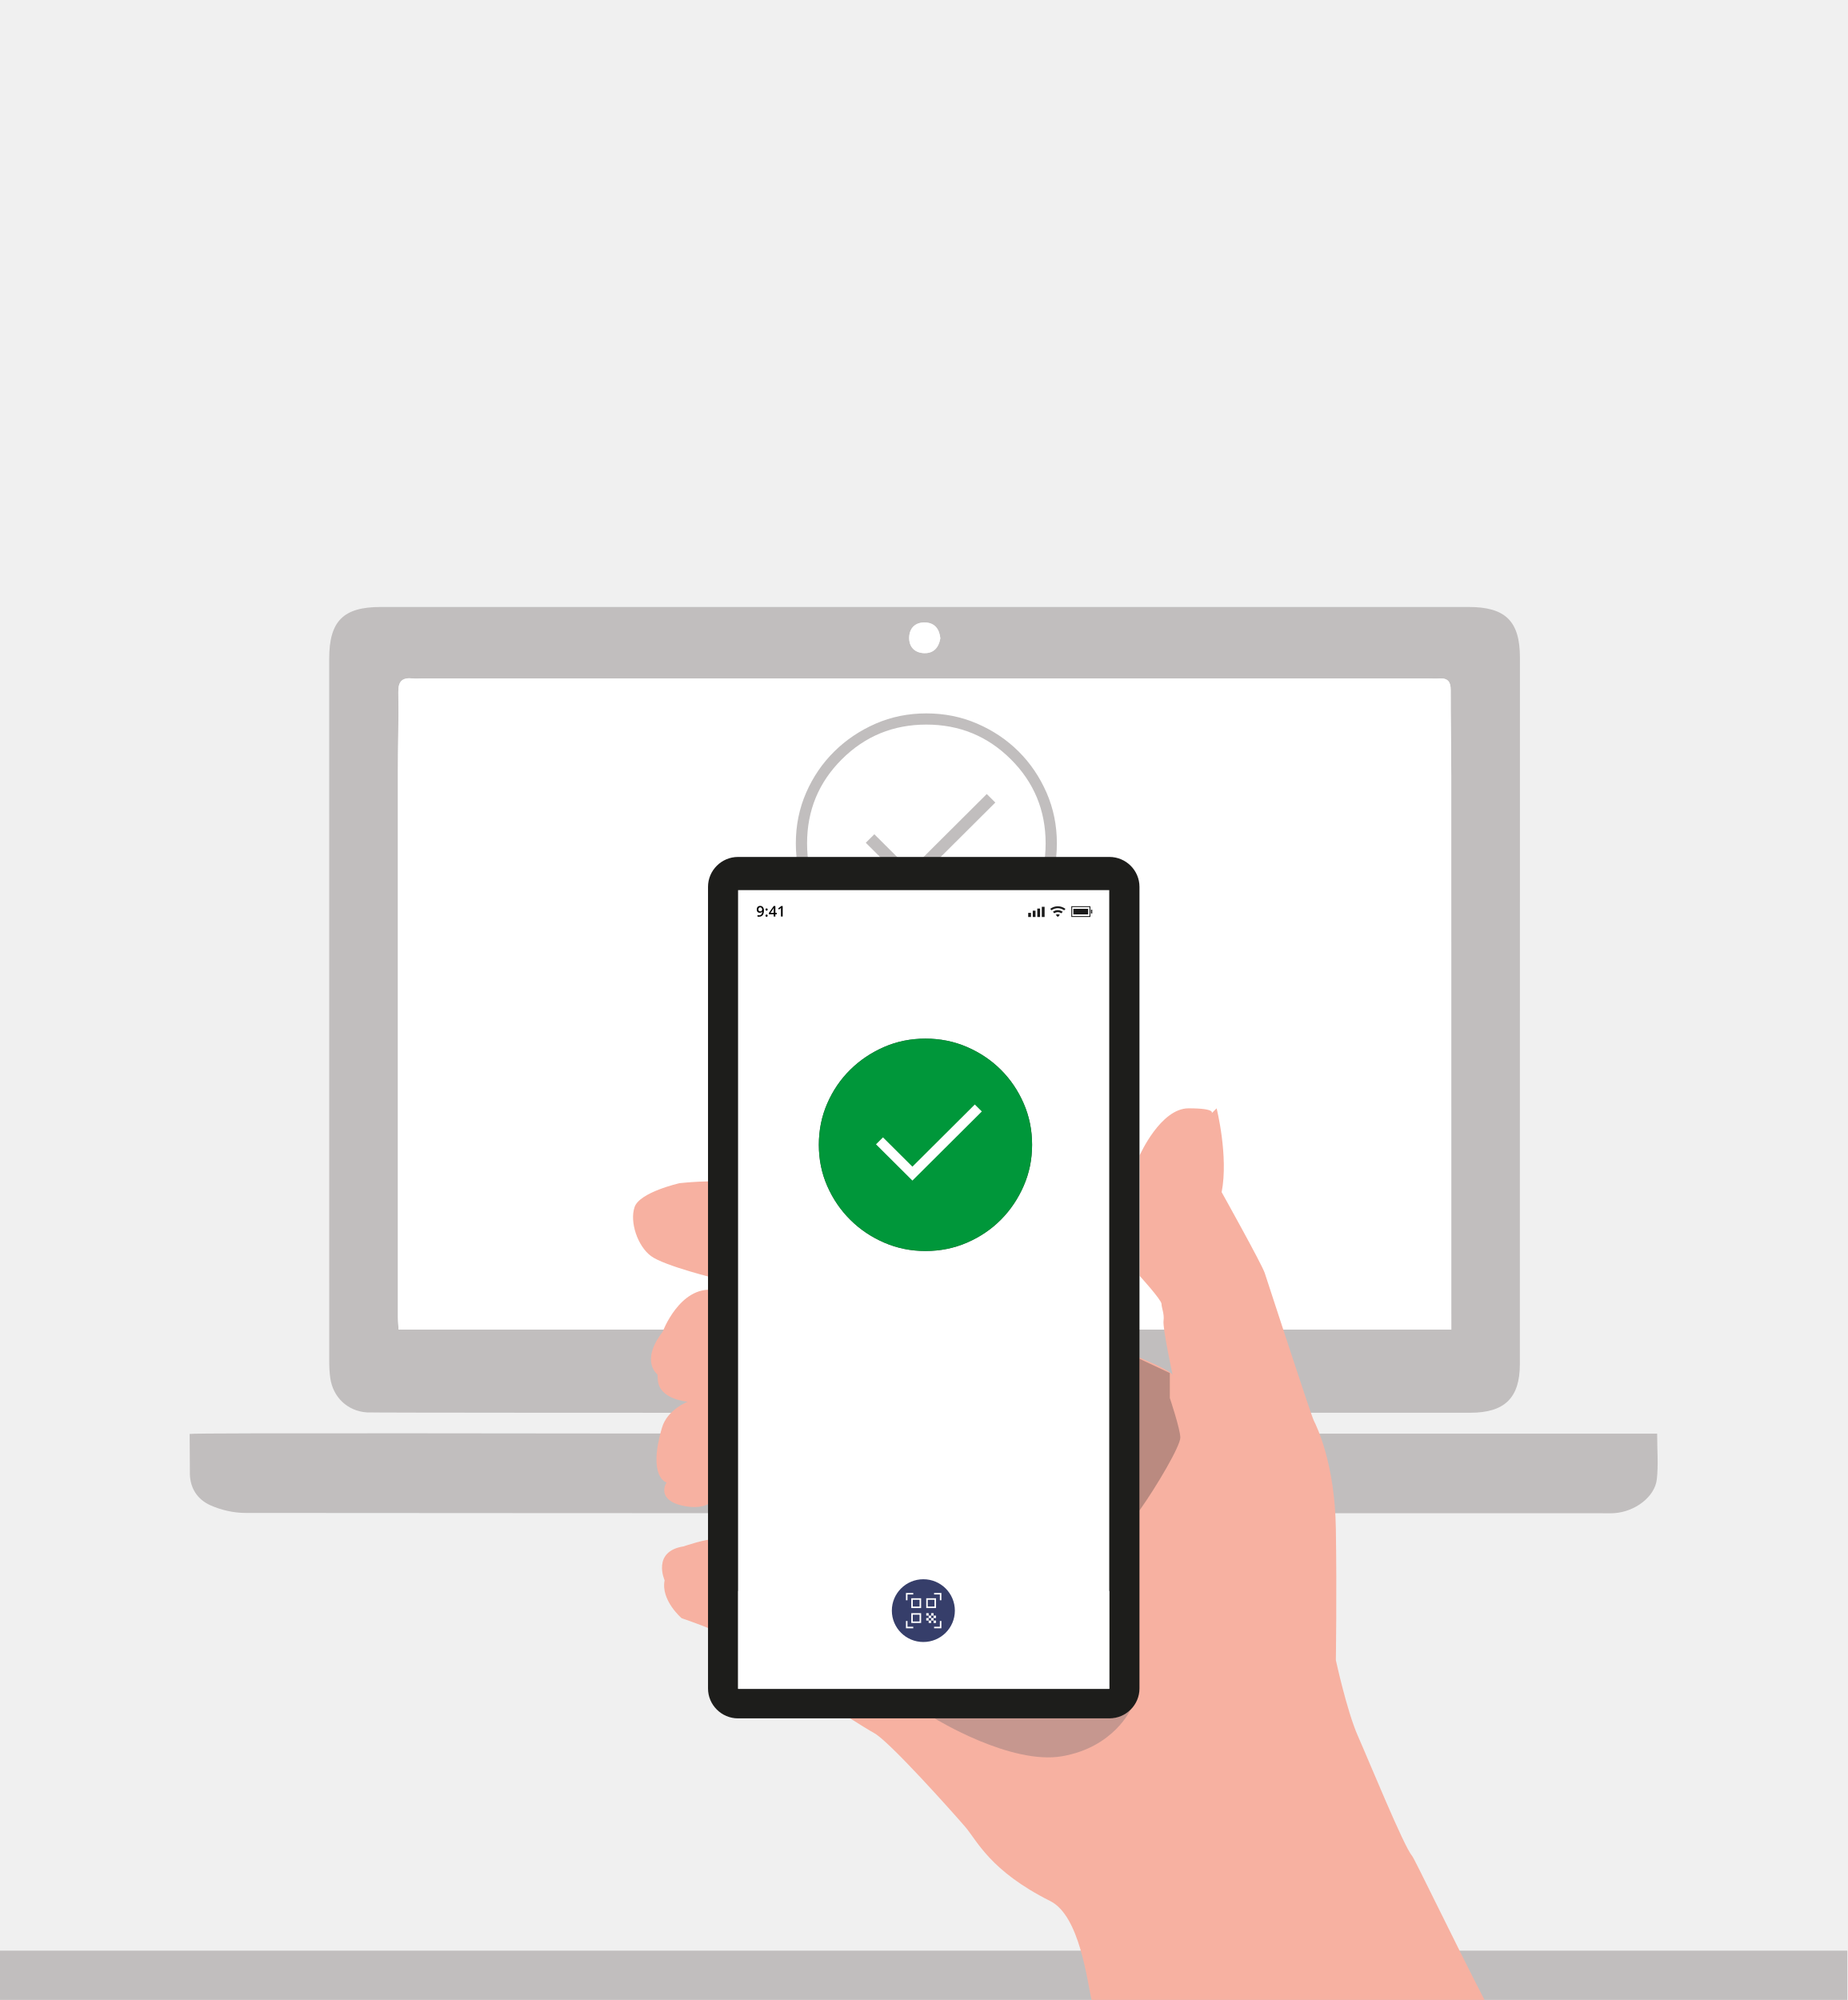
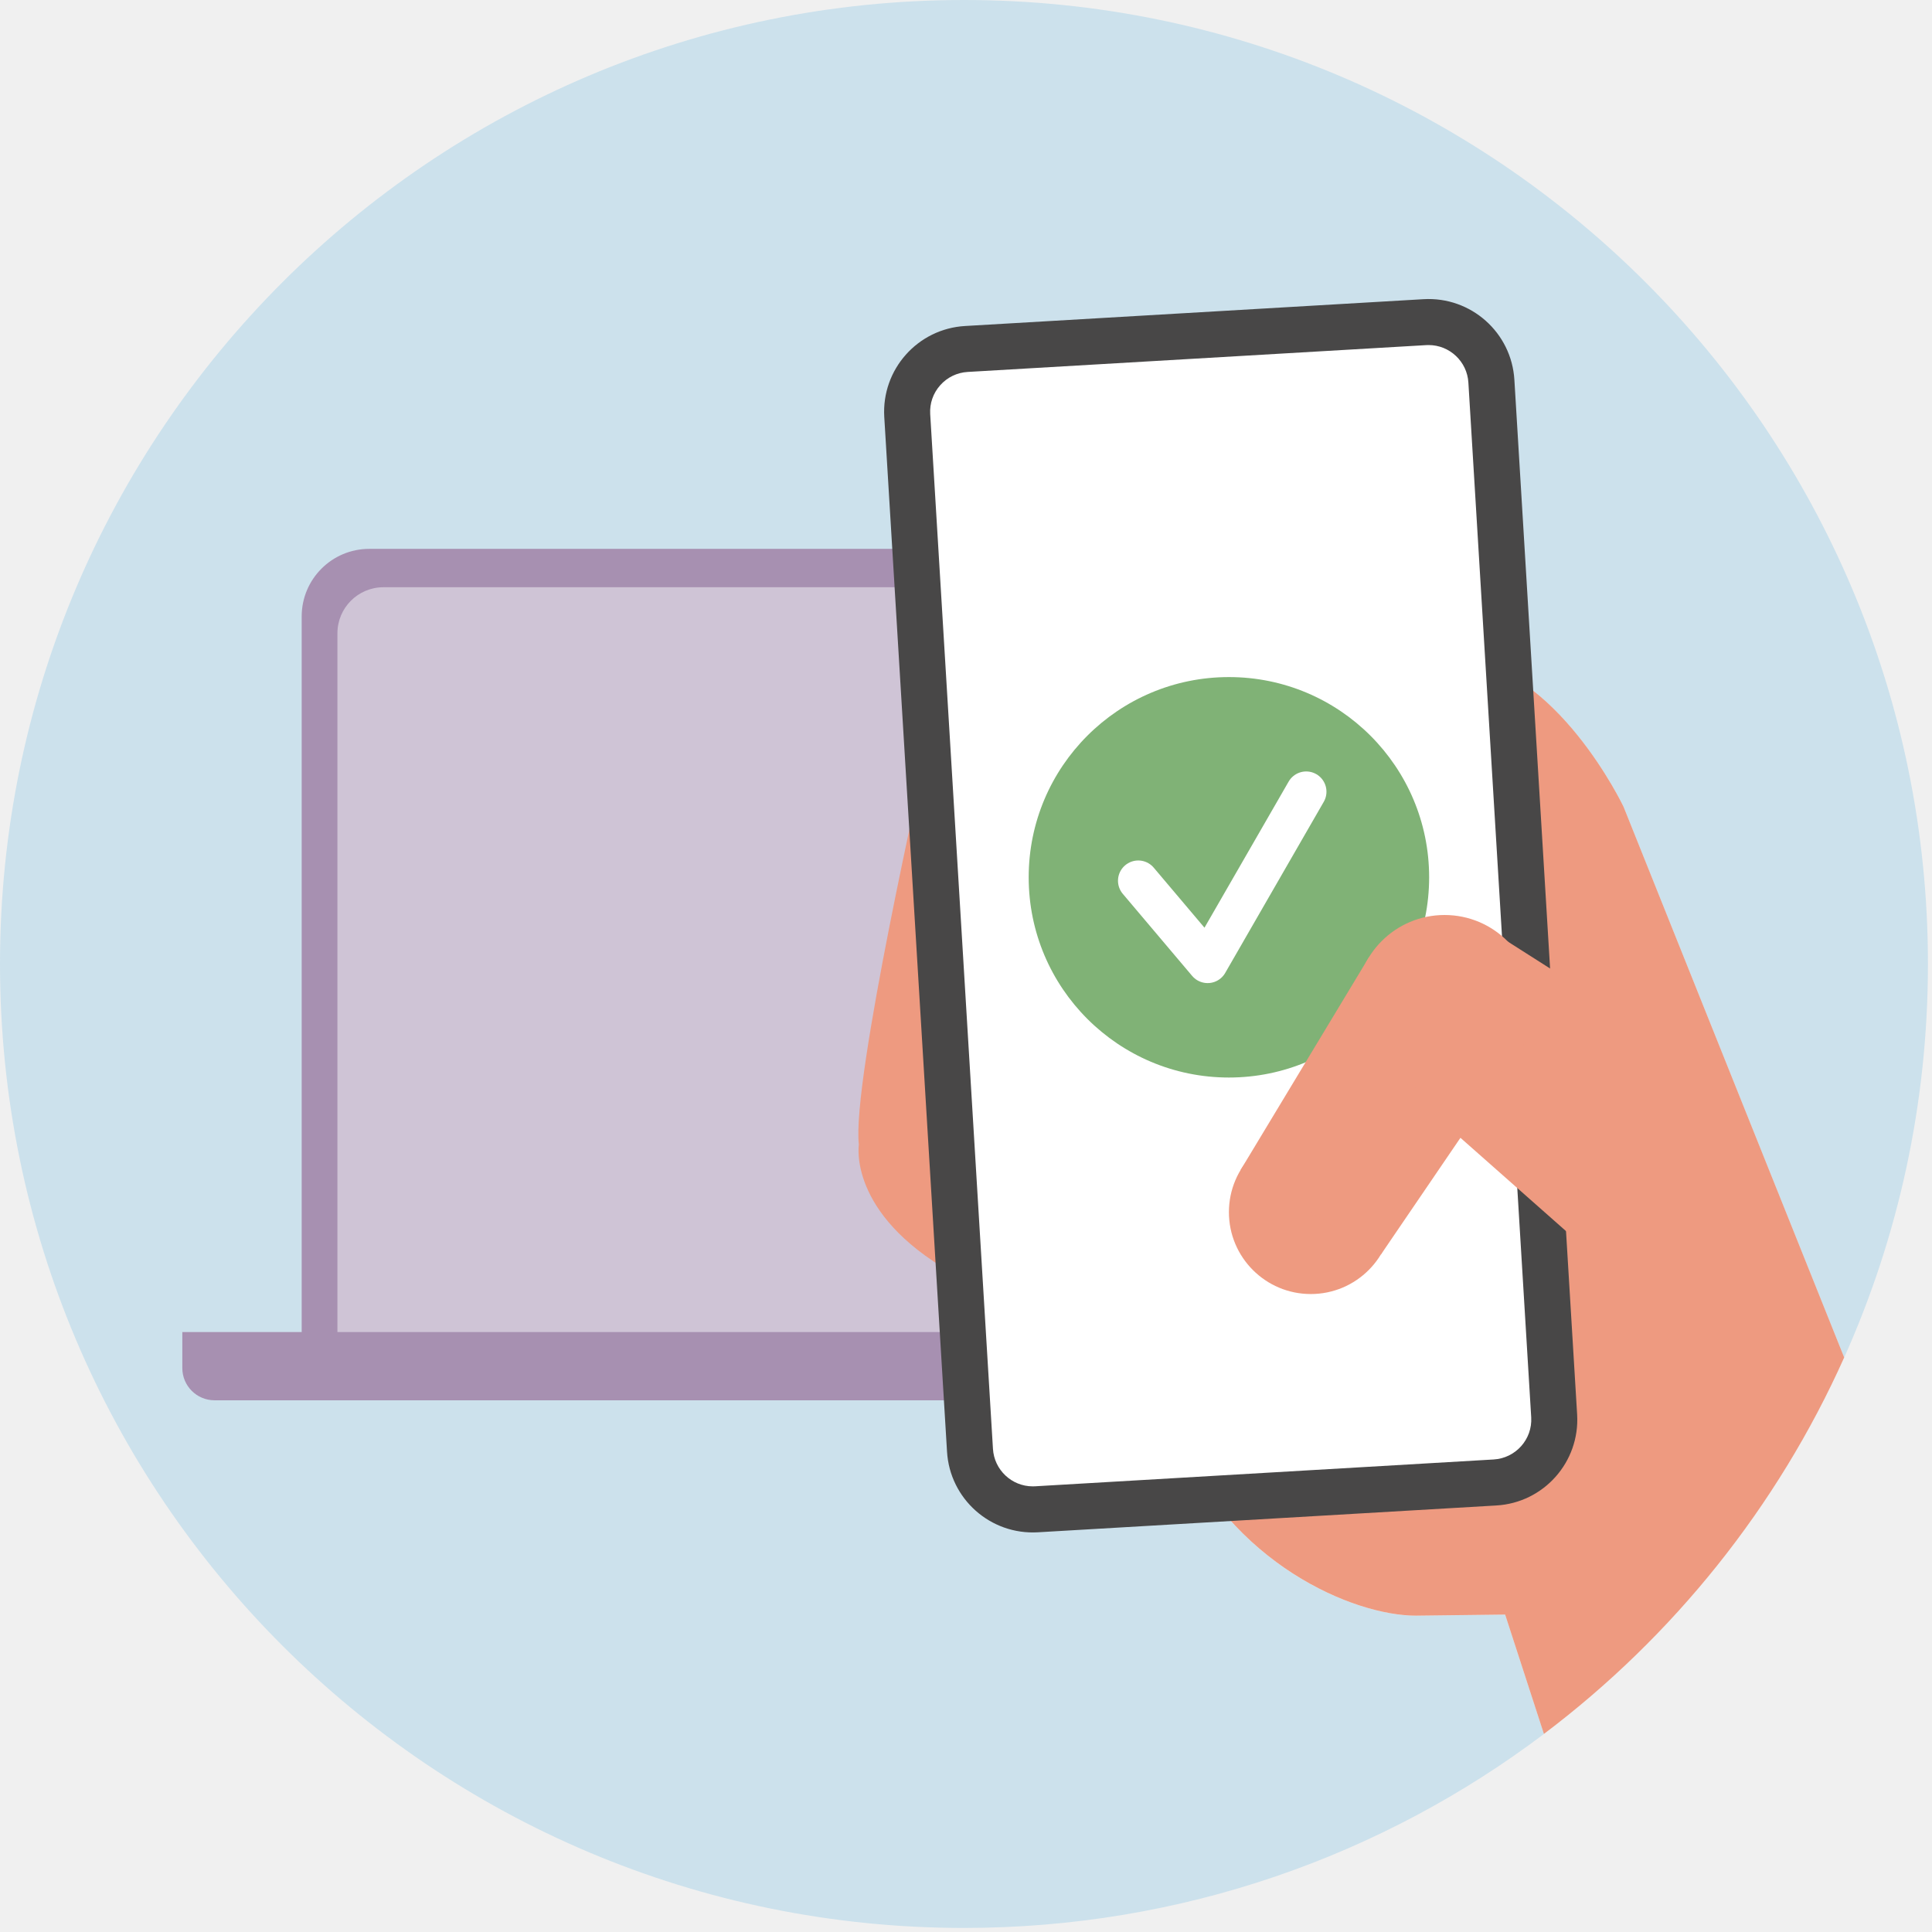
- <svg xmlns="http://www.w3.org/2000/svg" width="375" height="406" viewBox="0 0 375 406" fill="none">
-   <path d="M375 395.979H0V405.979H375V395.979Z" fill="#C1BEBE" />
-   <path fill-rule="evenodd" clip-rule="evenodd" d="M74.45 286.717C70.531 286.434 67.607 283.639 67.048 279.753C66.886 278.632 66.834 277.49 66.834 276.357C66.824 228.808 66.822 181.26 66.828 133.712C66.83 126.076 69.69 123.217 77.269 123.217C150.897 123.217 224.525 123.217 298.152 123.217C305.605 123.217 308.543 126.09 308.547 133.5C308.555 181.311 308.549 229.122 308.531 276.933C308.529 283.78 305.439 286.776 298.507 286.786C296.935 286.787 76.439 286.862 74.45 286.717ZM294.613 269.905C294.613 268.729 294.613 267.705 294.613 266.684C294.613 230.246 294.621 193.812 294.605 157.373C294.605 151.609 294.472 145.842 294.493 140.078C294.499 138.403 293.916 137.63 292.213 137.73C291.426 137.776 290.634 137.728 289.846 137.728C221.767 137.728 153.692 137.728 85.612 137.728C84.999 137.728 84.379 137.782 83.773 137.722C81.663 137.504 80.822 138.283 80.862 140.523C80.963 145.936 80.772 151.353 80.772 156.769C80.758 193.554 80.764 230.34 80.772 267.125C80.772 268.05 80.864 268.972 80.913 269.905C152.242 269.905 223.263 269.905 294.613 269.905ZM190.887 129.582C190.699 127.667 189.73 126.413 187.781 126.36C185.841 126.308 184.624 127.457 184.563 129.38C184.503 131.305 185.67 132.522 187.594 132.59C189.539 132.656 190.571 131.436 190.887 129.582Z" fill="#C1BEBE" />
-   <path fill-rule="evenodd" clip-rule="evenodd" d="M336.402 291.031C336.402 294.41 336.665 297.389 336.334 300.301C335.928 303.865 331.905 306.873 327.743 307.165C326.869 307.227 325.987 307.188 325.111 307.188C233.346 307.188 141.585 307.199 49.82 307.127C47.459 307.125 44.938 306.554 42.777 305.602C39.963 304.364 38.434 301.908 38.545 298.648L38.499 291.091C38.958 290.821 119.686 291.033 158.375 291.019C160.24 291.017 161.715 291.017 162.878 293.121C163.524 294.289 165.817 295.112 167.381 295.131C180.8 295.284 194.223 295.23 207.647 295.214C209.891 295.211 211.645 294.406 212.881 292.332C213.303 291.62 214.636 291.096 215.556 291.088C224.857 290.999 234.155 291.031 243.453 291.031C273.193 291.031 302.933 291.031 332.674 291.031C333.805 291.031 334.935 291.031 336.402 291.031Z" fill="#C1BEBE" />
-   <path fill-rule="evenodd" clip-rule="evenodd" d="M294.613 269.905C223.262 269.905 152.242 269.905 80.912 269.905C80.863 268.971 80.771 268.05 80.771 267.125C80.763 230.34 80.757 193.554 80.771 156.769C80.771 151.353 80.961 145.936 80.861 140.523C80.821 138.283 81.662 137.504 83.772 137.722C84.377 137.783 84.998 137.728 85.611 137.728C153.691 137.728 221.766 137.728 289.845 137.728C290.633 137.728 291.425 137.776 292.212 137.73C293.915 137.63 294.498 138.403 294.492 140.078C294.471 145.842 294.604 151.609 294.604 157.373C294.62 193.811 294.612 230.246 294.612 266.684C294.613 267.705 294.613 268.729 294.613 269.905Z" fill="white" />
-   <path fill-rule="evenodd" clip-rule="evenodd" d="M190.887 129.582C190.572 131.436 189.539 132.657 187.594 132.59C185.67 132.522 184.503 131.304 184.563 129.38C184.624 127.457 185.84 126.308 187.781 126.36C189.729 126.413 190.699 127.667 190.887 129.582Z" fill="white" />
-   <path d="M188.049 197.597C184.42 197.597 180.996 196.901 177.78 195.508C174.568 194.116 171.759 192.222 169.357 189.828C166.952 187.432 165.049 184.648 163.65 181.471C162.253 178.295 161.554 174.873 161.554 171.208C161.554 167.544 162.252 164.111 163.65 160.908C165.049 157.709 166.952 154.923 169.357 152.553C171.759 150.182 174.556 148.3 177.744 146.908C180.932 145.514 184.37 144.818 188.049 144.818C191.729 144.818 195.177 145.514 198.389 146.908C201.604 148.299 204.401 150.181 206.781 152.553C209.159 154.923 211.05 157.709 212.449 160.908C213.846 164.111 214.546 167.544 214.546 171.208C214.546 174.826 213.847 178.233 212.449 181.434C211.05 184.635 209.159 187.433 206.781 189.829C204.401 192.223 201.604 194.117 198.389 195.509C195.177 196.901 191.729 197.597 188.049 197.597ZM188.049 195.325C194.77 195.325 200.486 192.979 205.195 188.288C209.906 183.597 212.263 177.903 212.263 171.208C212.263 164.514 209.906 158.82 205.195 154.129C200.485 149.437 194.769 147.091 188.049 147.091C181.327 147.091 175.611 149.437 170.9 154.129C166.191 158.82 163.836 164.514 163.836 171.208C163.836 177.903 166.191 183.597 170.9 188.288C175.611 192.979 181.327 195.325 188.049 195.325Z" fill="#C1BEBE" />
-   <path d="M184.803 180.095L175.756 171.083L177.492 169.354L184.803 176.634L200.313 161.186L202.049 162.917L184.803 180.095Z" fill="#C1BEBE" />
-   <path d="M246.974 224.99C246.974 224.99 249.418 234.711 247.995 242.007C247.995 242.007 256.129 256.588 256.738 258.411C257.349 260.233 266.094 287.178 266.708 288.39C267.313 289.606 270.976 297.103 271.178 310.269C271.386 323.432 271.178 337.006 271.178 337.006C271.178 337.006 273.415 347.336 275.651 352.402C277.892 357.467 285.007 374.885 286.635 376.71C287.13 377.268 295.161 393.967 301.349 405.979H221.587C220.722 402.387 219.22 388.93 213.224 385.926C200.944 379.772 198.37 373.67 195.929 370.839C193.486 367.998 180.476 353.411 177.421 351.795C174.371 350.172 145.899 331.741 145.084 331.128C144.272 330.525 138.374 328.496 138.374 328.496C138.374 328.496 134.107 324.855 134.917 320.801C134.917 320.801 132.275 314.928 138.781 313.913C138.781 313.913 143.46 312.289 145.084 312.498C146.71 312.699 164.817 310.674 164.817 310.674L164.611 303.261H145.695C145.695 303.261 144.68 306.619 139.388 305.812C134.107 305.002 134.512 302.166 135.324 300.95C135.324 300.95 131.391 299.979 134.387 289.808C135.464 286.14 139.592 284.541 139.592 284.541C139.592 284.541 133.781 284.136 133.533 280.085C133.285 276.04 133.533 279.072 133.533 279.072C133.533 279.072 129.832 276.439 134.512 270.362C134.512 270.362 137.968 261.045 144.881 261.856L154.033 262.057L145.694 259.629C145.694 259.629 134.86 256.997 132.141 254.97C129.427 252.943 127.796 248.08 128.815 245.046C129.832 242.006 137.967 240.182 137.967 240.182C137.967 240.182 145.493 239.369 147.321 240.182C149.149 240.992 231.367 275.627 231.367 275.627C231.367 275.627 237.418 278.063 238.027 279.071C238.027 279.071 235.988 269.547 236.196 268.133C236.401 266.718 235.788 265.5 235.788 264.689C235.788 263.878 231.367 259.019 231.367 259.019V234.506C231.367 234.506 235.585 224.989 241.279 224.989C246.972 224.989 245.956 226.002 245.956 226.002L246.974 224.99Z" fill="#F7B1A1" />
-   <path d="M231.312 275.833L237.476 278.725V283.798C237.476 283.798 239.605 290.14 239.605 291.835C239.605 293.523 234.914 301.556 231.312 306.635V275.833V275.833Z" fill="#BA8A80" />
-   <path d="M229.54 346.982C229.54 346.982 227.693 348.829 225.217 348.829C222.755 348.829 189.736 348.829 189.736 348.829C189.736 348.829 205.165 358.357 215.657 356.51C226.144 354.667 229.54 346.982 229.54 346.982Z" fill="#C6978F" />
-   <path d="M225.217 348.829H149.82C146.468 348.829 143.728 346.099 143.728 342.761V180.027C143.728 176.687 146.468 173.96 149.82 173.96H225.216C228.569 173.96 231.312 176.687 231.312 180.027V342.76C231.312 346.099 228.569 348.829 225.217 348.829Z" fill="#1D1D1B" />
-   <path d="M225.175 180.695H149.828V342.841H225.175V180.695Z" fill="white" />
-   <path d="M209.291 185.311H208.724V186.151H209.291V185.311Z" fill="#1A1A1A" />
-   <path d="M210.211 184.868H209.649V186.151H210.211V184.868Z" fill="#1A1A1A" />
-   <path d="M211.136 184.438H210.568V186.15H211.136V184.438Z" fill="#1A1A1A" />
-   <path d="M212.053 184.081H211.486V186.151H212.053V184.081Z" fill="#1A1A1A" />
-   <path d="M214.731 184.363C215.216 184.363 215.66 184.527 216.025 184.794L216.293 184.509C215.858 184.18 215.321 183.975 214.731 183.975C214.152 183.975 213.621 184.174 213.192 184.496L213.455 184.782C213.817 184.52 214.255 184.363 214.731 184.363Z" fill="#1A1A1A" />
-   <path d="M214.731 185.163C215.003 185.163 215.239 185.258 215.455 185.391L215.736 185.099C215.445 184.899 215.111 184.754 214.731 184.754C214.357 184.754 214.03 184.895 213.745 185.091L214.019 185.387C214.23 185.257 214.465 185.163 214.731 185.163Z" fill="#1A1A1A" />
-   <path d="M215.154 185.708C215.024 185.644 214.884 185.6 214.731 185.6C214.582 185.6 214.445 185.643 214.316 185.706L214.731 186.151L215.154 185.708Z" fill="#1A1A1A" />
-   <path d="M220.897 184.488H217.892V185.62H220.897V184.488Z" fill="#1A1A1A" />
-   <path d="M221.35 186.142H217.477V183.964H221.35V186.142ZM217.652 185.967H221.173V184.138H217.652V185.967Z" fill="#1A1A1A" />
-   <path d="M221.725 184.667H221.464V185.442H221.725V184.667Z" fill="#1A1A1A" />
-   <path d="M155.073 184.837C155.073 185.257 154.988 185.571 154.818 185.778C154.648 185.985 154.392 186.089 154.05 186.089C153.92 186.089 153.827 186.081 153.771 186.066V185.779C153.858 185.803 153.945 185.815 154.033 185.815C154.265 185.815 154.438 185.753 154.553 185.628C154.668 185.503 154.73 185.308 154.741 185.042H154.723C154.665 185.13 154.596 185.193 154.515 185.232C154.433 185.271 154.338 185.29 154.229 185.29C154.04 185.29 153.89 185.231 153.782 185.114C153.674 184.997 153.62 184.835 153.62 184.63C153.62 184.407 153.682 184.231 153.808 184.099C153.933 183.967 154.104 183.901 154.321 183.901C154.473 183.901 154.606 183.938 154.719 184.012C154.832 184.086 154.919 184.193 154.981 184.334C155.042 184.473 155.073 184.641 155.073 184.837ZM154.326 184.184C154.207 184.184 154.116 184.223 154.053 184.3C153.99 184.377 153.957 184.486 153.957 184.626C153.957 184.748 153.986 184.843 154.046 184.913C154.105 184.983 154.194 185.017 154.315 185.017C154.431 185.017 154.529 184.982 154.608 184.913C154.687 184.844 154.726 184.763 154.726 184.671C154.726 184.585 154.709 184.504 154.676 184.428C154.642 184.352 154.595 184.293 154.534 184.249C154.474 184.206 154.404 184.184 154.326 184.184Z" fill="black" />
-   <path d="M155.399 184.632C155.399 184.486 155.471 184.412 155.616 184.412C155.689 184.412 155.744 184.432 155.78 184.471C155.816 184.51 155.835 184.564 155.835 184.633C155.835 184.702 155.815 184.757 155.778 184.797C155.74 184.838 155.686 184.858 155.616 184.858C155.546 184.858 155.492 184.838 155.455 184.798C155.418 184.757 155.399 184.702 155.399 184.632ZM155.399 185.877C155.399 185.806 155.418 185.752 155.455 185.713C155.492 185.675 155.546 185.656 155.616 185.656C155.687 185.656 155.742 185.676 155.779 185.715C155.816 185.754 155.835 185.808 155.835 185.876C155.835 185.945 155.815 186 155.778 186.04C155.74 186.08 155.686 186.101 155.616 186.101C155.546 186.101 155.492 186.081 155.455 186.041C155.418 186.002 155.399 185.947 155.399 185.877Z" fill="black" />
-   <path d="M157.688 185.594H157.399V186.059H157.064V185.594H156.085V185.33L157.064 183.921H157.399V185.309H157.688V185.594ZM157.064 185.31V184.775C157.064 184.585 157.069 184.428 157.079 184.307H157.067C157.04 184.371 156.997 184.449 156.938 184.54L156.407 185.31H157.064V185.31Z" fill="black" />
-   <path d="M158.883 186.06H158.539V184.684C158.539 184.519 158.543 184.39 158.551 184.293C158.529 184.316 158.501 184.342 158.468 184.371C158.436 184.399 158.326 184.489 158.14 184.639L157.967 184.422L158.597 183.929H158.883V186.06Z" fill="black" />
-   <path d="M225.179 322.968H149.858V342.841H225.179V322.968Z" fill="white" />
-   <path d="M187.441 333.326C190.973 333.326 193.837 330.474 193.837 326.956C193.837 323.438 190.973 320.586 187.441 320.586C183.909 320.586 181.045 323.438 181.045 326.956C181.045 330.474 183.909 333.326 187.441 333.326Z" fill="#363E6A" />
-   <path d="M183.909 324.855V323.372H185.39V323.68H184.217V324.856H183.909V324.855ZM183.909 330.54V329.058H184.218V330.23H185.391V330.541H183.909V330.54ZM189.617 330.54V330.229H190.792V329.057H191.103V330.539H189.617V330.54ZM190.792 324.855V323.679H189.617V323.371H191.102V324.854H190.792V324.855ZM189.515 328.969H190.014V329.463H189.515V328.969ZM189.515 327.969H190.014V328.466H189.515V327.969ZM189.027 328.466H189.514V328.969H189.027V328.466ZM188.521 328.969H189.028V329.463H188.521V328.969ZM188.025 328.466H188.52V328.969H188.025V328.466ZM189.027 327.472H189.514V327.969H189.027V327.472ZM188.521 327.969H189.028V328.466H188.521V327.969ZM188.025 327.472H188.52V327.969H188.025V327.472ZM190.014 324.445V326.436H188.026V324.445H190.014ZM186.988 327.472V329.463H184.988V327.472H186.988ZM186.988 324.445V326.436H184.988V324.445H186.988ZM186.674 329.158V327.783H185.295V329.158H186.674ZM186.674 326.13V324.753H185.295V326.13H186.674ZM189.701 326.13V324.753H188.334V326.13H189.701Z" fill="white" />
-   <path d="M155.226 333.318V329.956L157.49 328.278L159.725 329.956V333.318H158.08V331.284H156.863V333.318H155.226ZM155.562 332.979H156.521V330.942H158.425V332.979H159.385V330.126L157.489 328.702L155.562 330.126V332.979V332.979Z" fill="white" />
-   <path d="M170.795 333.318V332.759C170.795 332.614 170.825 332.489 170.894 332.379C170.963 332.269 171.065 332.182 171.206 332.119C171.491 331.992 171.756 331.897 171.998 331.843C172.239 331.787 172.481 331.761 172.72 331.761C172.832 331.761 172.961 331.765 173.091 331.782C173.221 331.794 173.352 331.818 173.49 331.858L173.193 332.148C173.115 332.14 173.037 332.135 172.957 332.131C172.881 332.123 172.801 332.119 172.72 332.119C172.49 332.119 172.276 332.14 172.084 332.183C171.891 332.221 171.651 332.31 171.351 332.443C171.277 332.471 171.231 332.519 171.201 332.58C171.173 332.641 171.157 332.699 171.157 332.759V332.959H173.074L173.436 333.317H170.795V333.318ZM174.073 333.415L173.223 332.569L173.475 332.319L174.073 332.911L175.352 331.631L175.607 331.887L174.073 333.415ZM172.72 331.387C172.453 331.387 172.24 331.307 172.067 331.14C171.899 330.971 171.819 330.753 171.819 330.492C171.819 330.228 171.899 330.014 172.067 329.842C172.24 329.675 172.454 329.593 172.72 329.593C172.986 329.593 173.198 329.675 173.369 329.842C173.536 330.015 173.622 330.229 173.622 330.492C173.622 330.754 173.536 330.971 173.369 331.14C173.197 331.307 172.986 331.387 172.72 331.387ZM172.72 331.029C172.873 331.029 173.007 330.984 173.11 330.878C173.21 330.775 173.262 330.647 173.262 330.491C173.262 330.334 173.209 330.205 173.11 330.104C173.007 330.001 172.874 329.951 172.72 329.951C172.562 329.951 172.43 330.002 172.331 330.104C172.228 330.205 172.181 330.333 172.181 330.491C172.181 330.646 172.229 330.775 172.331 330.878C172.43 330.984 172.562 331.029 172.72 331.029Z" fill="white" />
-   <path d="M155.919 337.028H155.77V336.426H155.094V337.028H154.945V335.749H155.094V336.293H155.77V335.749H155.919V337.028Z" fill="white" />
-   <path d="M157.08 336.548C157.08 336.704 157.041 336.826 156.962 336.914C156.883 337.002 156.774 337.046 156.634 337.046C156.548 337.046 156.472 337.025 156.405 336.985C156.338 336.945 156.286 336.887 156.25 336.812C156.214 336.737 156.195 336.648 156.195 336.547C156.195 336.391 156.235 336.269 156.313 336.182C156.391 336.095 156.501 336.051 156.64 336.051C156.775 336.051 156.881 336.096 156.96 336.185C157.041 336.275 157.08 336.396 157.08 336.548ZM156.347 336.548C156.347 336.671 156.371 336.764 156.421 336.828C156.47 336.892 156.542 336.924 156.638 336.924C156.734 336.924 156.806 336.893 156.856 336.828C156.905 336.765 156.93 336.671 156.93 336.548C156.93 336.426 156.905 336.333 156.856 336.271C156.806 336.208 156.733 336.175 156.636 336.175C156.54 336.175 156.469 336.206 156.42 336.269C156.371 336.332 156.347 336.425 156.347 336.548Z" fill="white" />
-   <path d="M158.563 337.028V336.404C158.563 336.328 158.546 336.27 158.514 336.232C158.481 336.194 158.43 336.174 158.361 336.174C158.27 336.174 158.203 336.2 158.16 336.252C158.117 336.304 158.096 336.384 158.096 336.492V337.027H157.95V336.403C157.95 336.327 157.933 336.269 157.901 336.231C157.868 336.193 157.817 336.173 157.747 336.173C157.656 336.173 157.589 336.2 157.547 336.255C157.504 336.31 157.484 336.4 157.484 336.524V337.027H157.338V336.068H157.457L157.48 336.199H157.487C157.514 336.153 157.553 336.116 157.603 336.09C157.654 336.065 157.709 336.051 157.772 336.051C157.922 336.051 158.021 336.106 158.067 336.214H158.074C158.102 336.163 158.144 336.124 158.199 336.095C158.254 336.066 158.315 336.051 158.386 336.051C158.494 336.051 158.576 336.079 158.63 336.135C158.685 336.191 158.711 336.28 158.711 336.402V337.028H158.563V337.028Z" fill="white" />
-   <path d="M159.417 337.046C159.274 337.046 159.162 337.003 159.08 336.916C158.998 336.83 158.956 336.71 158.956 336.557C158.956 336.403 158.995 336.28 159.071 336.189C159.147 336.098 159.25 336.052 159.379 336.052C159.5 336.052 159.595 336.092 159.665 336.171C159.735 336.249 159.77 336.354 159.77 336.483V336.575H159.107C159.11 336.687 159.138 336.773 159.193 336.831C159.247 336.89 159.323 336.919 159.422 336.919C159.526 336.919 159.628 336.898 159.73 336.855V336.984C159.678 337.006 159.629 337.022 159.584 337.032C159.539 337.042 159.481 337.046 159.417 337.046ZM159.377 336.174C159.3 336.174 159.238 336.198 159.192 336.249C159.146 336.299 159.119 336.368 159.111 336.457H159.614C159.614 336.365 159.593 336.295 159.552 336.246C159.512 336.198 159.453 336.174 159.377 336.174Z" fill="white" />
-   <path d="M168.863 336.31H169.372V336.974C169.29 337 169.212 337.019 169.14 337.03C169.067 337.041 168.993 337.047 168.916 337.047C168.722 337.047 168.574 336.99 168.472 336.877C168.369 336.763 168.319 336.601 168.319 336.388C168.319 336.182 168.379 336.021 168.497 335.906C168.616 335.79 168.78 335.732 168.99 335.732C169.122 335.732 169.249 335.758 169.372 335.811L169.281 336.028C169.187 335.981 169.09 335.958 168.988 335.958C168.871 335.958 168.776 335.998 168.706 336.076C168.635 336.155 168.6 336.261 168.6 336.394C168.6 336.533 168.628 336.638 168.686 336.711C168.743 336.784 168.826 336.821 168.935 336.821C168.992 336.821 169.049 336.815 169.108 336.803V336.536H168.865V336.31H168.863Z" fill="white" />
-   <path d="M170.102 337.046C169.944 337.046 169.821 337.002 169.731 336.915C169.642 336.828 169.598 336.705 169.598 336.546C169.598 336.382 169.639 336.256 169.721 336.166C169.803 336.076 169.917 336.032 170.063 336.032C170.202 336.032 170.309 336.071 170.387 336.149C170.464 336.228 170.502 336.337 170.502 336.476V336.605H169.869C169.872 336.681 169.894 336.741 169.936 336.783C169.978 336.826 170.038 336.847 170.114 336.847C170.173 336.847 170.229 336.84 170.281 336.828C170.334 336.815 170.389 336.796 170.447 336.769V336.975C170.4 336.998 170.349 337.016 170.297 337.027C170.243 337.04 170.179 337.046 170.102 337.046ZM170.063 336.222C170.006 336.222 169.962 336.24 169.93 336.276C169.898 336.312 169.879 336.363 169.874 336.428H170.25C170.249 336.363 170.231 336.312 170.198 336.276C170.165 336.24 170.121 336.222 170.063 336.222Z" fill="white" />
-   <path d="M171.574 336.05V336.186L171.421 336.226C171.449 336.269 171.463 336.318 171.463 336.372C171.463 336.477 171.426 336.559 171.353 336.617C171.28 336.675 171.177 336.705 171.047 336.705L170.998 336.703L170.959 336.698C170.931 336.719 170.917 336.743 170.917 336.768C170.917 336.806 170.967 336.826 171.064 336.826H171.231C171.339 336.826 171.421 336.849 171.478 336.895C171.535 336.941 171.562 337.008 171.562 337.098C171.562 337.212 171.514 337.301 171.418 337.364C171.322 337.427 171.186 337.459 171.006 337.459C170.869 337.459 170.765 337.435 170.692 337.388C170.62 337.34 170.584 337.274 170.584 337.188C170.584 337.129 170.603 337.08 170.64 337.041C170.677 337.001 170.731 336.973 170.802 336.956C170.775 336.944 170.751 336.925 170.731 336.898C170.711 336.871 170.7 336.843 170.7 336.814C170.7 336.776 170.711 336.746 170.733 336.72C170.754 336.696 170.786 336.671 170.827 336.647C170.775 336.626 170.734 336.589 170.704 336.541C170.674 336.493 170.659 336.435 170.659 336.368C170.659 336.261 170.694 336.179 170.763 336.12C170.832 336.061 170.932 336.033 171.062 336.033C171.089 336.033 171.122 336.035 171.16 336.04C171.198 336.045 171.222 336.049 171.232 336.051H171.574V336.05ZM170.816 337.167C170.816 337.203 170.834 337.232 170.869 337.253C170.905 337.274 170.954 337.285 171.018 337.285C171.114 337.285 171.189 337.271 171.244 337.245C171.299 337.219 171.326 337.183 171.326 337.138C171.326 337.101 171.309 337.076 171.277 337.062C171.245 337.048 171.195 337.041 171.128 337.041H170.989C170.94 337.041 170.899 337.052 170.866 337.075C170.833 337.098 170.816 337.129 170.816 337.167ZM170.914 336.37C170.914 336.424 170.926 336.466 170.95 336.496C170.974 336.527 171.012 336.543 171.061 336.543C171.11 336.543 171.148 336.527 171.171 336.496C171.194 336.466 171.206 336.424 171.206 336.37C171.206 336.253 171.157 336.193 171.06 336.193C170.963 336.193 170.914 336.253 170.914 336.37Z" fill="white" />
-   <path d="M172.181 337.046C172.023 337.046 171.9 337.002 171.81 336.915C171.721 336.828 171.677 336.705 171.677 336.546C171.677 336.382 171.718 336.256 171.8 336.166C171.882 336.076 171.996 336.032 172.142 336.032C172.281 336.032 172.388 336.071 172.466 336.149C172.543 336.228 172.581 336.337 172.581 336.476V336.605H171.948C171.951 336.681 171.973 336.741 172.015 336.783C172.057 336.826 172.117 336.847 172.193 336.847C172.252 336.847 172.308 336.84 172.36 336.828C172.413 336.815 172.468 336.796 172.526 336.769V336.975C172.479 336.998 172.428 337.016 172.376 337.027C172.322 337.04 172.258 337.046 172.181 337.046ZM172.143 336.222C172.086 336.222 172.042 336.24 172.01 336.276C171.978 336.312 171.959 336.363 171.954 336.428H172.33C172.329 336.363 172.311 336.312 172.278 336.276C172.245 336.24 172.2 336.222 172.143 336.222Z" fill="white" />
-   <path d="M173.032 337.028L172.658 336.049H172.938L173.127 336.607C173.148 336.677 173.161 336.745 173.167 336.807H173.172C173.175 336.751 173.189 336.684 173.212 336.607L173.4 336.049H173.68L173.306 337.028H173.032Z" fill="white" />
-   <path d="M174.267 337.046C174.109 337.046 173.986 337.002 173.896 336.915C173.807 336.828 173.763 336.705 173.763 336.546C173.763 336.382 173.804 336.256 173.886 336.166C173.968 336.076 174.082 336.032 174.228 336.032C174.367 336.032 174.474 336.071 174.552 336.149C174.629 336.228 174.667 336.337 174.667 336.476V336.605H174.034C174.037 336.681 174.059 336.741 174.101 336.783C174.143 336.826 174.203 336.847 174.279 336.847C174.338 336.847 174.394 336.84 174.446 336.828C174.499 336.815 174.554 336.796 174.612 336.769V336.975C174.565 336.998 174.514 337.016 174.462 337.027C174.408 337.04 174.344 337.046 174.267 337.046ZM174.229 336.222C174.172 336.222 174.128 336.24 174.096 336.276C174.064 336.312 174.045 336.363 174.04 336.428H174.416C174.415 336.363 174.397 336.312 174.364 336.276C174.331 336.24 174.286 336.222 174.229 336.222Z" fill="white" />
-   <path d="M175.791 337.028H175.523V336.457C175.523 336.387 175.51 336.333 175.485 336.298C175.46 336.263 175.42 336.245 175.365 336.245C175.29 336.245 175.236 336.27 175.203 336.32C175.169 336.37 175.152 336.452 175.152 336.568V337.028H174.884V336.049H175.089L175.124 336.174H175.14C175.169 336.127 175.21 336.091 175.263 336.068C175.316 336.044 175.375 336.032 175.442 336.032C175.556 336.032 175.643 336.062 175.702 336.124C175.762 336.186 175.791 336.274 175.791 336.391V337.028V337.028Z" fill="white" />
-   <path d="M176.753 336.738C176.753 336.838 176.718 336.915 176.648 336.967C176.578 337.02 176.473 337.046 176.334 337.046C176.263 337.046 176.202 337.041 176.151 337.031C176.101 337.021 176.054 337.008 176.01 336.989V336.768C176.06 336.791 176.115 336.811 176.178 336.827C176.241 336.843 176.295 336.85 176.342 336.85C176.44 336.85 176.488 336.822 176.488 336.766C176.488 336.745 176.481 336.728 176.468 336.715C176.455 336.701 176.433 336.687 176.402 336.67C176.37 336.653 176.328 336.634 176.275 336.611C176.2 336.58 176.144 336.55 176.109 336.524C176.073 336.497 176.047 336.466 176.031 336.431C176.015 336.397 176.008 336.354 176.008 336.303C176.008 336.216 176.041 336.149 176.11 336.102C176.177 336.054 176.273 336.031 176.397 336.031C176.515 336.031 176.63 336.056 176.743 336.107L176.662 336.299C176.613 336.278 176.567 336.261 176.524 336.248C176.481 336.234 176.437 336.227 176.393 336.227C176.314 336.227 176.274 336.248 176.274 336.29C176.274 336.314 176.287 336.335 176.312 336.352C176.338 336.37 176.394 336.396 176.48 336.43C176.556 336.46 176.613 336.49 176.649 336.516C176.684 336.543 176.711 336.575 176.727 336.609C176.744 336.647 176.753 336.689 176.753 336.738Z" fill="white" />
-   <path d="M185.144 336.688C185.144 336.801 185.103 336.889 185.021 336.952C184.939 337.015 184.828 337.047 184.687 337.047C184.535 337.047 184.417 337.027 184.335 336.988V336.844C184.388 336.866 184.445 336.884 184.508 336.897C184.57 336.91 184.631 336.916 184.693 336.916C184.793 336.916 184.867 336.897 184.918 336.86C184.968 336.822 184.993 336.77 184.993 336.703C184.993 336.658 184.984 336.622 184.967 336.594C184.948 336.566 184.919 336.54 184.877 336.516C184.835 336.493 184.772 336.465 184.686 336.435C184.567 336.392 184.482 336.341 184.43 336.284C184.379 336.225 184.353 336.149 184.353 336.055C184.353 335.956 184.391 335.878 184.465 335.82C184.539 335.762 184.638 335.732 184.76 335.732C184.888 335.732 185.005 335.755 185.113 335.802L185.066 335.932C184.96 335.887 184.857 335.865 184.756 335.865C184.677 335.865 184.615 335.883 184.571 335.916C184.526 335.95 184.504 335.997 184.504 336.058C184.504 336.102 184.513 336.138 184.528 336.166C184.545 336.194 184.572 336.221 184.611 336.244C184.65 336.267 184.71 336.294 184.79 336.322C184.925 336.37 185.018 336.422 185.068 336.476C185.118 336.53 185.144 336.601 185.144 336.688Z" fill="white" />
-   <path d="M185.769 337.046C185.63 337.046 185.522 337.003 185.446 336.918C185.37 336.832 185.331 336.711 185.331 336.555C185.331 336.395 185.37 336.271 185.448 336.184C185.525 336.096 185.636 336.052 185.779 336.052C185.826 336.052 185.872 336.057 185.918 336.067C185.965 336.078 186.001 336.088 186.027 336.102L185.982 336.226C185.95 336.212 185.915 336.202 185.877 336.194C185.839 336.185 185.806 336.181 185.776 336.181C185.58 336.181 185.482 336.305 185.482 336.554C185.482 336.671 185.506 336.762 185.553 336.825C185.601 336.888 185.672 336.92 185.766 336.92C185.846 336.92 185.928 336.902 186.012 336.868V336.997C185.948 337.029 185.866 337.046 185.769 337.046Z" fill="white" />
-   <path d="M186.833 337.028L186.804 336.891H186.797C186.749 336.952 186.701 336.992 186.653 337.013C186.605 337.034 186.546 337.045 186.474 337.045C186.378 337.045 186.303 337.021 186.249 336.972C186.194 336.922 186.168 336.853 186.168 336.763C186.168 336.569 186.323 336.467 186.634 336.458L186.798 336.452V336.392C186.798 336.317 186.781 336.261 186.749 336.226C186.716 336.19 186.664 336.172 186.593 336.172C186.513 336.172 186.422 336.196 186.321 336.245L186.276 336.134C186.324 336.109 186.376 336.088 186.432 336.073C186.488 336.058 186.545 336.052 186.602 336.052C186.716 336.052 186.802 336.077 186.857 336.128C186.913 336.179 186.94 336.26 186.94 336.372V337.026H186.833V337.028ZM186.503 336.926C186.594 336.926 186.665 336.902 186.717 336.852C186.769 336.802 186.795 336.733 186.795 336.644V336.557L186.649 336.563C186.533 336.568 186.449 336.585 186.398 336.617C186.346 336.649 186.321 336.699 186.321 336.765C186.321 336.818 186.337 336.858 186.369 336.885C186.401 336.912 186.445 336.926 186.503 336.926Z" fill="white" />
-   <path d="M187.9 337.028V336.408C187.9 336.33 187.882 336.271 187.846 336.233C187.811 336.194 187.754 336.174 187.678 336.174C187.577 336.174 187.504 336.201 187.457 336.256C187.41 336.31 187.387 336.4 187.387 336.525V337.028H187.241V336.069H187.36L187.383 336.2H187.39C187.42 336.153 187.462 336.117 187.516 336.091C187.57 336.065 187.629 336.052 187.696 336.052C187.812 336.052 187.899 336.08 187.958 336.136C188.017 336.192 188.046 336.281 188.046 336.403V337.029H187.9V337.028Z" fill="white" />
-   <path d="M189.95 336.387C189.95 336.551 189.917 336.688 189.851 336.796C189.785 336.904 189.691 336.978 189.571 337.016L189.877 337.333H189.66L189.409 337.044L189.361 337.046C189.172 337.046 189.026 336.988 188.923 336.873C188.82 336.758 188.769 336.596 188.769 336.385C188.769 336.177 188.821 336.016 188.924 335.902C189.027 335.787 189.173 335.73 189.363 335.73C189.547 335.73 189.691 335.788 189.795 335.905C189.898 336.021 189.95 336.182 189.95 336.387ZM188.927 336.387C188.927 336.561 188.964 336.692 189.038 336.782C189.112 336.872 189.22 336.916 189.361 336.916C189.502 336.916 189.61 336.872 189.683 336.782C189.755 336.693 189.791 336.561 189.791 336.387C189.791 336.215 189.755 336.084 189.683 335.995C189.611 335.906 189.504 335.862 189.363 335.862C189.22 335.862 189.112 335.907 189.038 335.996C188.964 336.086 188.927 336.216 188.927 336.387Z" fill="white" />
-   <path d="M190.387 336.496V337.028H190.238V335.749H190.591C190.748 335.749 190.864 335.779 190.94 335.839C191.015 335.9 191.053 335.99 191.053 336.11C191.053 336.279 190.967 336.393 190.794 336.453L191.143 337.028H190.967L190.655 336.496H190.387ZM190.387 336.368H190.591C190.696 336.368 190.774 336.347 190.823 336.306C190.872 336.265 190.896 336.202 190.896 336.118C190.896 336.034 190.872 335.972 190.821 335.935C190.771 335.898 190.691 335.879 190.581 335.879H190.387V336.368V336.368Z" fill="white" />
-   <path d="M200.296 337.028L200.137 336.621H199.622L199.464 337.028H199.313L199.821 335.744H199.947L200.452 337.028H200.296ZM200.09 336.487L199.941 336.091C199.921 336.041 199.902 335.98 199.881 335.906C199.868 335.963 199.85 336.024 199.825 336.091L199.675 336.487H200.09Z" fill="white" />
-   <path d="M200.99 337.046C200.851 337.046 200.743 337.003 200.667 336.918C200.591 336.832 200.552 336.711 200.552 336.555C200.552 336.395 200.591 336.271 200.669 336.184C200.746 336.096 200.857 336.052 201 336.052C201.047 336.052 201.093 336.057 201.139 336.067C201.186 336.078 201.222 336.088 201.248 336.102L201.203 336.226C201.171 336.212 201.136 336.202 201.098 336.194C201.06 336.185 201.027 336.181 200.997 336.181C200.801 336.181 200.703 336.305 200.703 336.554C200.703 336.671 200.727 336.762 200.774 336.825C200.822 336.888 200.893 336.92 200.987 336.92C201.067 336.92 201.149 336.902 201.233 336.868V336.997C201.17 337.029 201.088 337.046 200.99 337.046Z" fill="white" />
-   <path d="M201.773 336.926C201.798 336.926 201.824 336.924 201.847 336.92C201.871 336.916 201.89 336.912 201.905 336.908V337.019C201.888 337.027 201.866 337.033 201.835 337.038C201.805 337.043 201.776 337.046 201.752 337.046C201.565 337.046 201.473 336.948 201.473 336.753V336.183H201.335V336.113L201.473 336.052L201.535 335.847H201.619V336.07H201.898V336.183H201.619V336.747C201.619 336.805 201.634 336.849 201.661 336.88C201.688 336.91 201.726 336.926 201.773 336.926Z" fill="white" />
-   <path d="M202.085 335.81C202.085 335.777 202.093 335.752 202.109 335.737C202.125 335.722 202.146 335.714 202.171 335.714C202.194 335.714 202.215 335.722 202.232 335.738C202.249 335.754 202.257 335.778 202.257 335.81C202.257 335.842 202.248 335.867 202.232 335.883C202.215 335.899 202.195 335.906 202.171 335.906C202.147 335.906 202.126 335.898 202.109 335.883C202.093 335.866 202.085 335.842 202.085 335.81ZM202.243 337.028H202.097V336.069H202.243V337.028Z" fill="white" />
-   <path d="M202.763 337.028L202.398 336.069H202.554L202.761 336.637C202.808 336.771 202.836 336.857 202.844 336.897H202.851C202.858 336.866 202.878 336.801 202.913 336.705C202.947 336.607 203.023 336.396 203.143 336.069H203.299L202.934 337.028H202.763V337.028Z" fill="white" />
-   <path d="M203.441 335.81C203.441 335.777 203.449 335.752 203.465 335.737C203.481 335.722 203.502 335.714 203.527 335.714C203.55 335.714 203.571 335.722 203.588 335.738C203.605 335.754 203.613 335.778 203.613 335.81C203.613 335.842 203.604 335.867 203.588 335.883C203.571 335.899 203.551 335.906 203.527 335.906C203.503 335.906 203.482 335.898 203.465 335.883C203.449 335.866 203.441 335.842 203.441 335.81ZM203.6 337.028H203.454V336.069H203.6V337.028Z" fill="white" />
-   <path d="M204.22 336.926C204.245 336.926 204.271 336.924 204.294 336.92C204.318 336.916 204.337 336.912 204.352 336.908V337.019C204.335 337.027 204.313 337.033 204.282 337.038C204.252 337.043 204.223 337.046 204.199 337.046C204.012 337.046 203.92 336.948 203.92 336.753V336.183H203.782V336.113L203.92 336.052L203.982 335.847H204.066V336.07H204.345V336.183H204.066V336.747C204.066 336.805 204.081 336.849 204.108 336.88C204.134 336.91 204.172 336.926 204.22 336.926Z" fill="white" />
-   <path d="M204.95 337.046C204.807 337.046 204.695 337.003 204.613 336.916C204.531 336.83 204.489 336.71 204.489 336.557C204.489 336.403 204.528 336.28 204.604 336.189C204.68 336.098 204.783 336.052 204.912 336.052C205.033 336.052 205.128 336.092 205.198 336.171C205.268 336.249 205.303 336.354 205.303 336.483V336.575H204.64C204.643 336.687 204.671 336.773 204.726 336.831C204.78 336.89 204.856 336.919 204.955 336.919C205.059 336.919 205.161 336.898 205.263 336.855V336.984C205.211 337.006 205.162 337.022 205.117 337.032C205.072 337.042 205.015 337.046 204.95 337.046ZM204.91 336.174C204.833 336.174 204.771 336.198 204.725 336.249C204.679 336.299 204.652 336.368 204.644 336.457H205.147C205.147 336.365 205.126 336.295 205.085 336.246C205.045 336.198 204.986 336.174 204.91 336.174Z" fill="white" />
-   <path d="M205.541 335.81C205.541 335.777 205.549 335.752 205.565 335.737C205.581 335.722 205.602 335.714 205.627 335.714C205.65 335.714 205.671 335.722 205.688 335.738C205.705 335.754 205.713 335.778 205.713 335.81C205.713 335.842 205.704 335.867 205.688 335.883C205.671 335.899 205.651 335.906 205.627 335.906C205.603 335.906 205.582 335.898 205.565 335.883C205.549 335.866 205.541 335.842 205.541 335.81ZM205.699 337.028H205.553V336.069H205.699V337.028Z" fill="white" />
-   <path d="M206.319 336.926C206.344 336.926 206.37 336.924 206.393 336.92C206.417 336.916 206.436 336.912 206.451 336.908V337.019C206.434 337.027 206.412 337.033 206.381 337.038C206.351 337.043 206.322 337.046 206.298 337.046C206.111 337.046 206.019 336.948 206.019 336.753V336.183H205.881V336.113L206.019 336.052L206.081 335.847H206.165V336.07H206.444V336.183H206.165V336.747C206.165 336.805 206.18 336.849 206.207 336.88C206.233 336.91 206.271 336.926 206.319 336.926Z" fill="white" />
-   <path d="M216.656 337.028L216.22 335.894H216.212C216.221 335.984 216.225 336.09 216.225 336.214V337.027H216.087V335.748H216.312L216.719 336.804H216.726L217.136 335.748H217.359V337.027H217.21V336.203C217.21 336.108 217.215 336.006 217.223 335.895H217.216L216.777 337.027H216.656V337.028Z" fill="white" />
-   <path d="M218.097 337.046C217.954 337.046 217.842 337.003 217.76 336.916C217.678 336.83 217.636 336.71 217.636 336.557C217.636 336.403 217.675 336.28 217.751 336.189C217.827 336.098 217.93 336.052 218.059 336.052C218.18 336.052 218.275 336.092 218.345 336.171C218.415 336.249 218.45 336.354 218.45 336.483V336.575H217.787C217.79 336.687 217.818 336.773 217.873 336.831C217.927 336.89 218.003 336.919 218.102 336.919C218.206 336.919 218.308 336.898 218.41 336.855V336.984C218.358 337.006 218.309 337.022 218.264 337.032C218.219 337.042 218.161 337.046 218.097 337.046ZM218.057 336.174C217.98 336.174 217.918 336.198 217.872 336.249C217.826 336.299 217.799 336.368 217.791 336.457H218.294C218.294 336.365 218.273 336.295 218.232 336.246C218.191 336.198 218.133 336.174 218.057 336.174Z" fill="white" />
-   <path d="M219.106 337.046C218.963 337.046 218.851 337.003 218.769 336.916C218.687 336.83 218.645 336.71 218.645 336.557C218.645 336.403 218.684 336.28 218.76 336.189C218.836 336.098 218.939 336.052 219.068 336.052C219.189 336.052 219.284 336.092 219.354 336.171C219.424 336.249 219.459 336.354 219.459 336.483V336.575H218.796C218.799 336.687 218.827 336.773 218.882 336.831C218.936 336.89 219.012 336.919 219.111 336.919C219.215 336.919 219.317 336.898 219.419 336.855V336.984C219.367 337.006 219.318 337.022 219.273 337.032C219.228 337.042 219.171 337.046 219.106 337.046ZM219.066 336.174C218.989 336.174 218.927 336.198 218.881 336.249C218.835 336.299 218.808 336.368 218.8 336.457H219.303C219.303 336.365 219.282 336.295 219.241 336.246C219.201 336.198 219.143 336.174 219.066 336.174Z" fill="white" />
-   <path d="M220.148 336.052C220.191 336.052 220.229 336.056 220.263 336.063L220.242 336.198C220.202 336.189 220.167 336.184 220.137 336.184C220.06 336.184 219.992 336.216 219.938 336.279C219.882 336.342 219.855 336.421 219.855 336.514V337.029H219.709V336.07H219.83L219.847 336.248H219.854C219.889 336.186 219.932 336.138 219.983 336.103C220.034 336.068 220.088 336.052 220.148 336.052Z" fill="white" />
-   <path d="M216.055 333.32C215.955 333.32 215.869 333.286 215.805 333.219C215.733 333.15 215.701 333.062 215.701 332.963C215.701 332.864 215.733 332.781 215.805 332.709C215.869 332.637 215.955 332.603 216.055 332.603C216.156 332.603 216.243 332.637 216.312 332.709C216.384 332.781 216.411 332.864 216.411 332.963C216.411 333.062 216.385 333.15 216.312 333.219C216.243 333.286 216.155 333.32 216.055 333.32ZM218.098 333.32C217.998 333.32 217.912 333.286 217.84 333.219C217.77 333.15 217.736 333.062 217.736 332.963C217.736 332.864 217.77 332.781 217.84 332.709C217.912 332.637 217.998 332.603 218.098 332.603C218.199 332.603 218.281 332.637 218.353 332.709C218.421 332.781 218.454 332.864 218.454 332.963C218.454 333.062 218.422 333.15 218.353 333.219C218.28 333.286 218.198 333.32 218.098 333.32ZM220.139 333.32C220.035 333.32 219.952 333.286 219.879 333.219C219.811 333.15 219.776 333.062 219.776 332.963C219.776 332.864 219.81 332.781 219.879 332.709C219.952 332.637 220.035 332.603 220.139 332.603C220.234 332.603 220.32 332.637 220.39 332.709C220.46 332.781 220.496 332.864 220.496 332.963C220.496 333.062 220.46 333.15 220.39 333.219C220.319 333.286 220.233 333.32 220.139 333.32Z" fill="white" />
-   <path d="M187.869 253.956C184.905 253.956 182.107 253.387 179.482 252.249C176.856 251.111 174.562 249.565 172.599 247.61C170.634 245.653 169.08 243.378 167.938 240.783C166.795 238.187 166.224 235.394 166.224 232.397C166.224 229.405 166.795 226.598 167.938 223.983C169.081 221.368 170.634 219.092 172.599 217.158C174.562 215.22 176.847 213.683 179.452 212.546C182.057 211.409 184.865 210.84 187.869 210.84C190.876 210.84 193.691 211.408 196.317 212.546C198.943 213.684 201.228 215.22 203.171 217.158C205.115 219.093 206.659 221.368 207.802 223.983C208.945 226.598 209.515 229.405 209.515 232.397C209.515 235.352 208.945 238.136 207.802 240.752C206.659 243.365 205.115 245.652 203.171 247.609C201.228 249.564 198.942 251.11 196.317 252.248C193.692 253.386 190.876 253.956 187.869 253.956Z" fill="white" />
-   <path d="M187.869 253.956C184.905 253.956 182.107 253.387 179.482 252.249C176.856 251.111 174.562 249.565 172.599 247.61C170.634 245.653 169.08 243.378 167.938 240.783C166.795 238.187 166.224 235.394 166.224 232.397C166.224 229.405 166.795 226.598 167.938 223.983C169.081 221.368 170.634 219.092 172.599 217.158C174.562 215.22 176.847 213.683 179.452 212.546C182.057 211.409 184.865 210.84 187.869 210.84C190.876 210.84 193.691 211.408 196.317 212.546C198.943 213.684 201.228 215.22 203.171 217.158C205.115 219.093 206.659 221.368 207.802 223.983C208.945 226.598 209.515 229.405 209.515 232.397C209.515 235.352 208.945 238.136 207.802 240.752C206.659 243.365 205.115 245.652 203.171 247.609C201.228 249.564 198.942 251.11 196.317 252.248C193.692 253.386 190.876 253.956 187.869 253.956ZM187.869 252.102C193.362 252.102 198.031 250.185 201.879 246.352C205.727 242.519 207.652 237.868 207.652 232.398C207.652 226.929 205.726 222.279 201.879 218.445C198.031 214.614 193.362 212.697 187.869 212.697C182.379 212.697 177.71 214.614 173.859 218.445C170.011 222.279 168.088 226.929 168.088 232.398C168.088 237.868 170.011 242.519 173.859 246.352C177.71 250.185 182.379 252.102 187.869 252.102Z" fill="#484747" />
-   <path d="M185.217 239.657L177.828 232.295L179.246 230.885L185.217 236.832L197.889 224.213L199.307 225.626L185.217 239.657Z" fill="#484747" />
-   <path d="M187.869 253.956C184.908 253.956 182.107 253.387 179.484 252.249C176.856 251.111 174.562 249.565 172.599 247.608C170.634 245.653 169.08 243.378 167.938 240.783C166.795 238.189 166.224 235.394 166.224 232.397C166.224 229.405 166.795 226.598 167.938 223.985C169.081 221.368 170.634 219.092 172.599 217.158C174.562 215.221 176.849 213.683 179.453 212.546C182.057 211.409 184.864 210.84 187.868 210.84C190.875 210.84 193.69 211.408 196.316 212.546C198.942 213.684 201.227 215.222 203.172 217.158C205.114 219.093 206.66 221.368 207.801 223.985C208.944 226.598 209.514 229.405 209.514 232.397C209.514 235.352 208.944 238.137 207.801 240.752C206.66 243.365 205.114 245.652 203.172 247.607C201.227 249.564 198.942 251.11 196.316 252.248C193.69 253.386 190.876 253.956 187.869 253.956Z" fill="#00973A" />
-   <path d="M185.219 239.657L177.828 232.297L179.246 230.885L185.219 236.832L197.887 224.213L199.309 225.626L185.219 239.657Z" fill="white" />
-   <path d="M205.082 329.89C204.95 329.582 204.765 329.309 204.53 329.079C204.293 328.845 204.018 328.66 203.715 328.53C203.406 328.397 203.07 328.33 202.716 328.33C202.353 328.33 202.004 328.406 201.678 328.559C201.424 328.677 201.215 328.842 201.051 329.04C201.002 329.083 200.949 329.123 200.903 329.17L200.856 328.37L200.564 328.42L200.614 329.661L201.847 329.611L201.797 329.318L201.372 329.368H201.121C201.327 329.162 201.562 328.991 201.827 328.868C202.105 328.739 202.404 328.673 202.716 328.673C203.331 328.673 203.863 328.888 204.295 329.311C204.728 329.732 204.947 330.255 204.947 330.867C204.947 331.488 204.728 332.022 204.299 332.455C203.867 332.887 203.335 333.106 202.716 333.106C202.135 333.106 201.63 332.907 201.215 332.513C200.801 332.117 200.568 331.625 200.472 331.005L200.179 331.058C200.222 331.731 200.488 332.304 200.971 332.761C201.453 333.218 202.04 333.449 202.716 333.449C203.071 333.449 203.407 333.381 203.716 333.245C204.02 333.112 204.294 332.929 204.53 332.699C204.765 332.467 204.951 332.192 205.082 331.882C205.215 331.569 205.282 331.232 205.282 330.881C205.282 330.531 205.215 330.198 205.082 329.89Z" fill="white" />
-   <path d="M203.816 332.108L203.989 331.864L202.915 330.835L202.865 329.264L202.578 329.313L202.593 330.972L203.781 332.144L203.816 332.108Z" fill="white" />
+ <svg xmlns="http://www.w3.org/2000/svg" width="286" height="286" viewBox="0 0 286 286" fill="none">
+   <g clip-path="url(#clip0_5858_24240)">
+     <path d="M209.62 239.18C200.32 239.18 182.19 231.49 174.06 212.38L208.64 128.76L215.57 97.39C230.41 98.53 240.34 119.44 240.34 119.44L273 200.96C280.97 183.17 285.4 163.46 285.4 142.7C285.4 63.89 221.51 0 142.7 0C63.89 0 0 63.89 0 142.7C0 221.51 63.89 285.4 142.7 285.4C174.93 285.4 204.66 274.71 228.55 256.69L222.81 239.02L209.62 239.18Z" fill="#CCE1EC" />
+     <path d="M273 200.95L240.34 119.43C240.34 119.43 230.41 98.52 215.57 97.38L208.64 128.75L174.06 212.37C182.19 231.48 200.32 239.17 209.62 239.17L222.81 239.01L228.55 256.68C247.69 242.24 263.09 223.09 273 200.95Z" fill="#EE9A80" />
+     <path d="M221.14 81.25H54.66C49.14 81.25 44.66 85.73 44.66 91.25V204.41H221.14V81.25Z" fill="#A790B1" />
+     <path d="M221.75 86.93H56.77C53 86.93 49.95 89.98 49.95 93.75V204.41H221.75V86.93Z" fill="#CFC4D6" />
+     <path d="M218.69 197.19H26.99V202.52C26.99 205.16 29.13 207.29 31.76 207.29H218.68V197.19H218.69Z" fill="#A790B1" />
+     <path d="M136.96 112.13C136.96 112.13 126.04 160.11 127.14 169.44C127.14 169.44 125.49 179.6 140.87 188.38L154.32 136.6L136.96 112.13Z" fill="#EE9A80" />
+     <path d="M221.51 222.86L153.64 226.83C146.62 227.24 140.6 221.89 140.19 214.87L130.9 61.71C130.49 54.69 135.84 48.67 142.86 48.26L210.73 44.29C217.75 43.88 223.77 49.23 224.18 56.25L233.47 209.41C233.88 216.43 228.53 222.45 221.51 222.86Z" fill="#484747" />
+     <path d="M152.88 220.03C149.76 220.03 147.17 217.58 146.99 214.47L137.7 61.29C137.61 59.72 138.13 58.21 139.18 57.03C140.23 55.85 141.68 55.15 143.25 55.06L211.12 51.09C211.24 51.09 211.36 51.08 211.48 51.08C214.6 51.08 217.19 53.53 217.37 56.64L226.67 209.82C226.86 213.06 224.37 215.86 221.11 216.05L153.24 220.02C153.12 220.02 153 220.03 152.88 220.03Z" fill="white" />
+     <path d="M194.04 191.56C200.74 191.56 206.16 186.13 206.16 179.44C206.16 172.75 200.73 167.32 194.04 167.32C187.35 167.32 181.92 172.75 181.92 179.44C181.92 186.13 187.35 191.56 194.04 191.56Z" fill="#EE9A80" />
+     <path d="M205.69 159.15L241.73 191L254.31 159.18L221.78 138.48L205.7 159.14L205.69 159.15Z" fill="#EE9A80" />
+     <path d="M181.92 159.51C198.29 159.51 211.56 146.24 211.56 129.87C211.56 113.5 198.29 100.23 181.92 100.23C165.55 100.23 152.28 113.5 152.28 129.87C152.28 146.24 165.55 159.51 181.92 159.51Z" fill="#80B276" />
+     <path d="M225.1 155.36L204.43 185.7L183.66 173.18L202.65 141.7L225.1 155.36Z" fill="#EE9A80" />
+     <path d="M213.84 161.73C221.1 161.73 226.98 155.85 226.98 148.59C226.98 141.33 221.1 135.45 213.84 135.45C206.58 135.45 200.7 141.33 200.7 148.59C200.7 155.85 206.58 161.73 213.84 161.73Z" fill="#EE9A80" />
+     <path d="M168.5 130.38L178.77 142.53L193.36 117.2" stroke="white" stroke-width="6" stroke-linecap="round" stroke-linejoin="round" />
+   </g>
+   <defs>
+     <clipPath id="clip0_5858_24240">
+       <rect width="285.4" height="285.4" fill="white" />
+     </clipPath>
+   </defs>
</svg>
